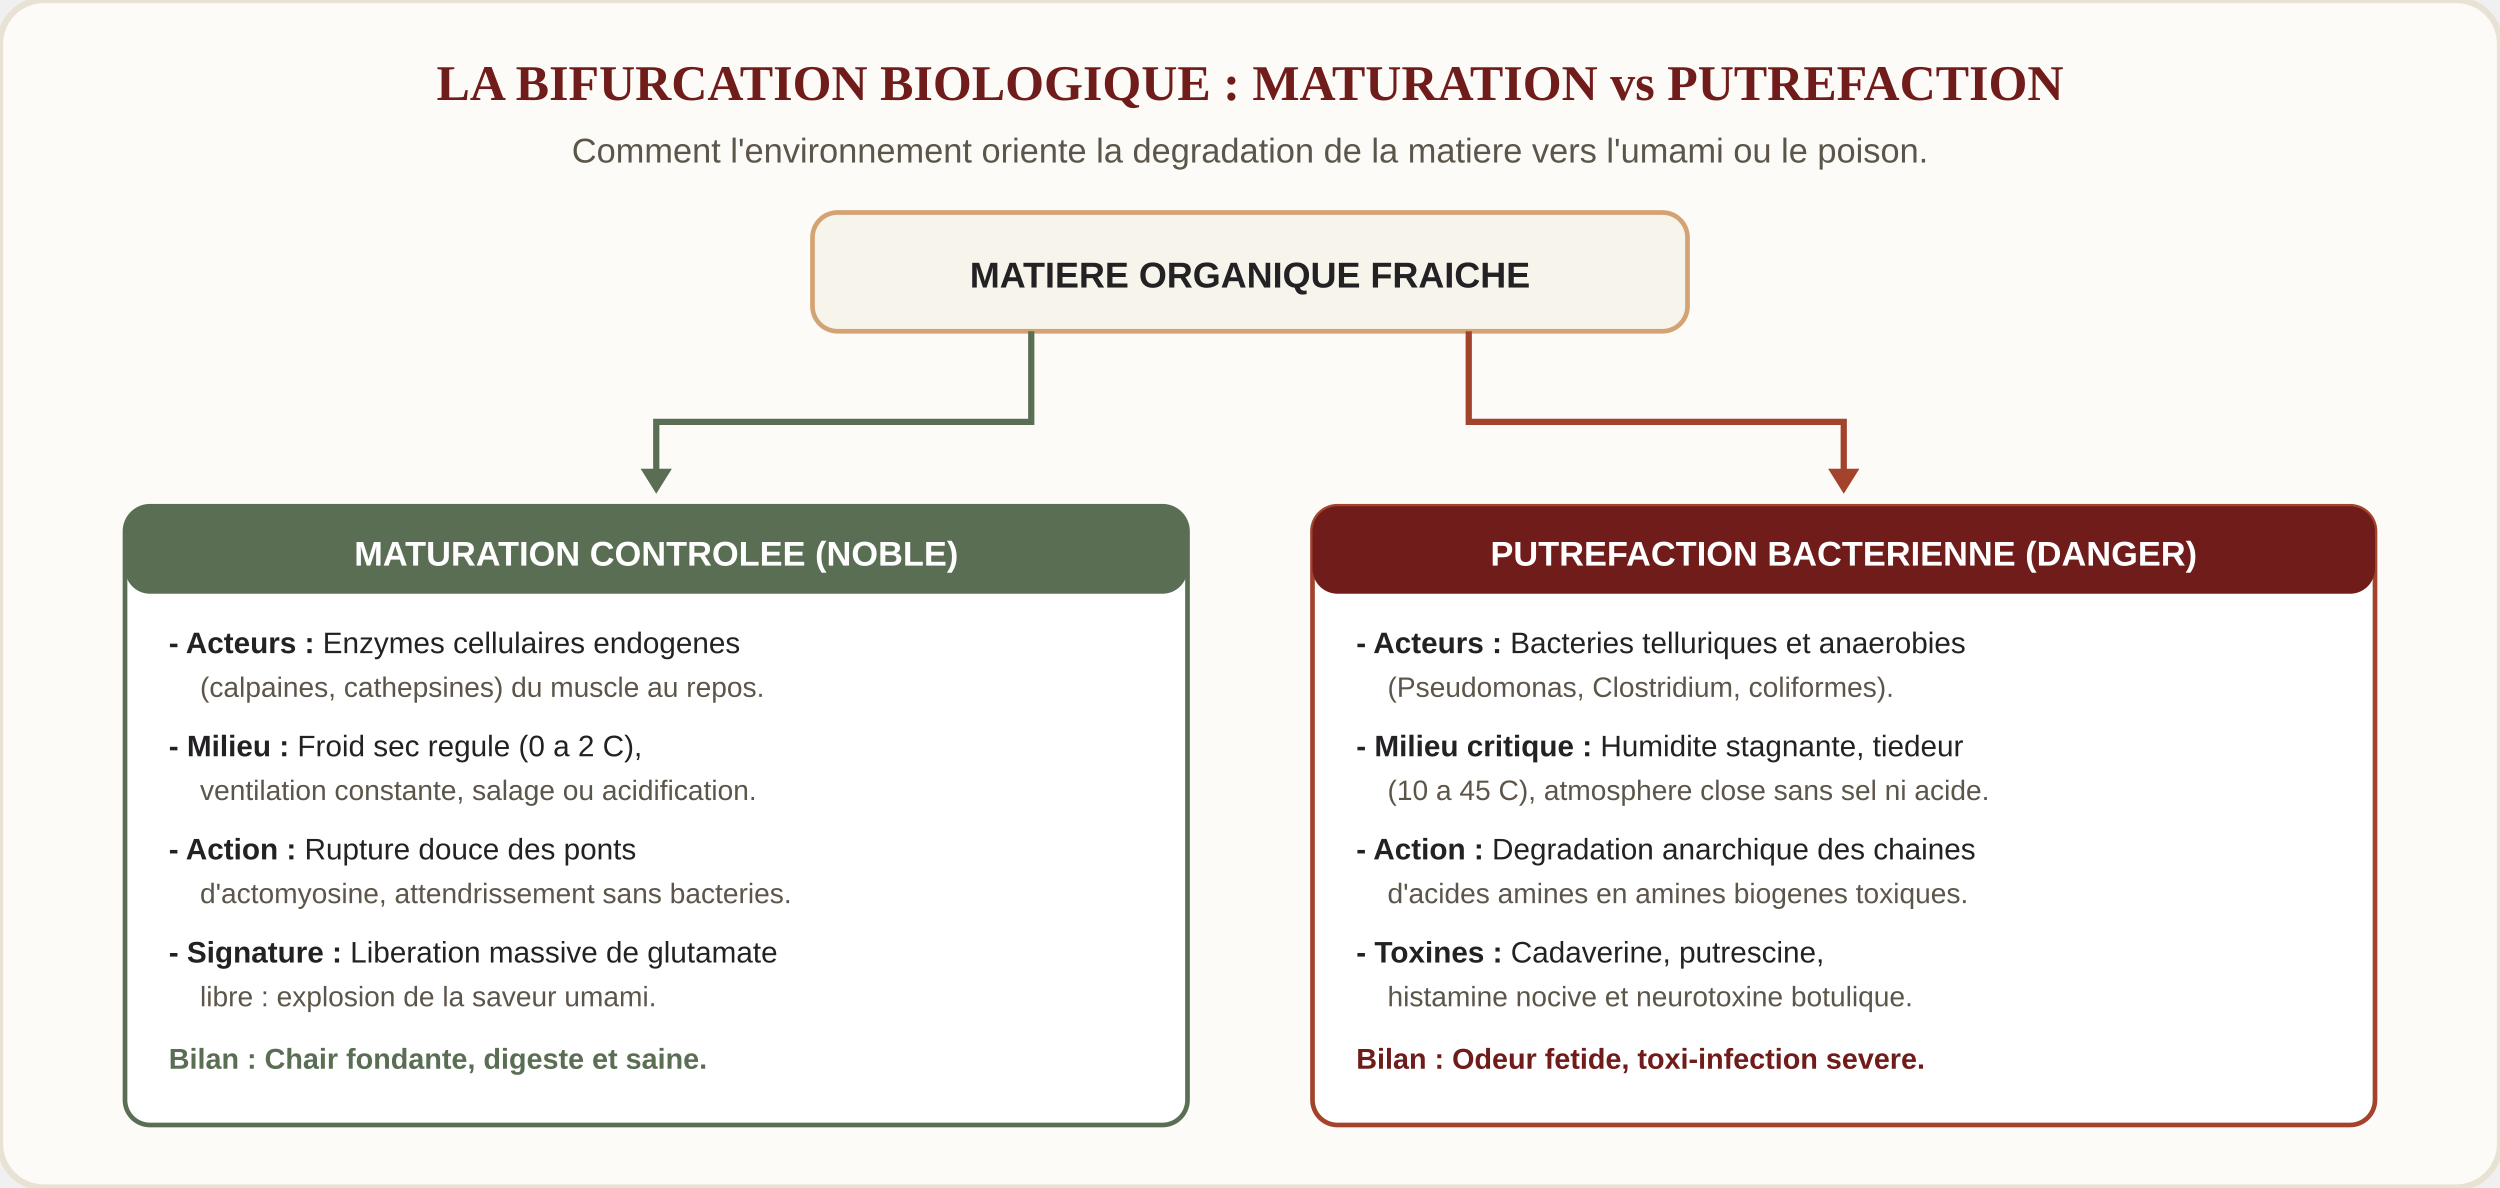
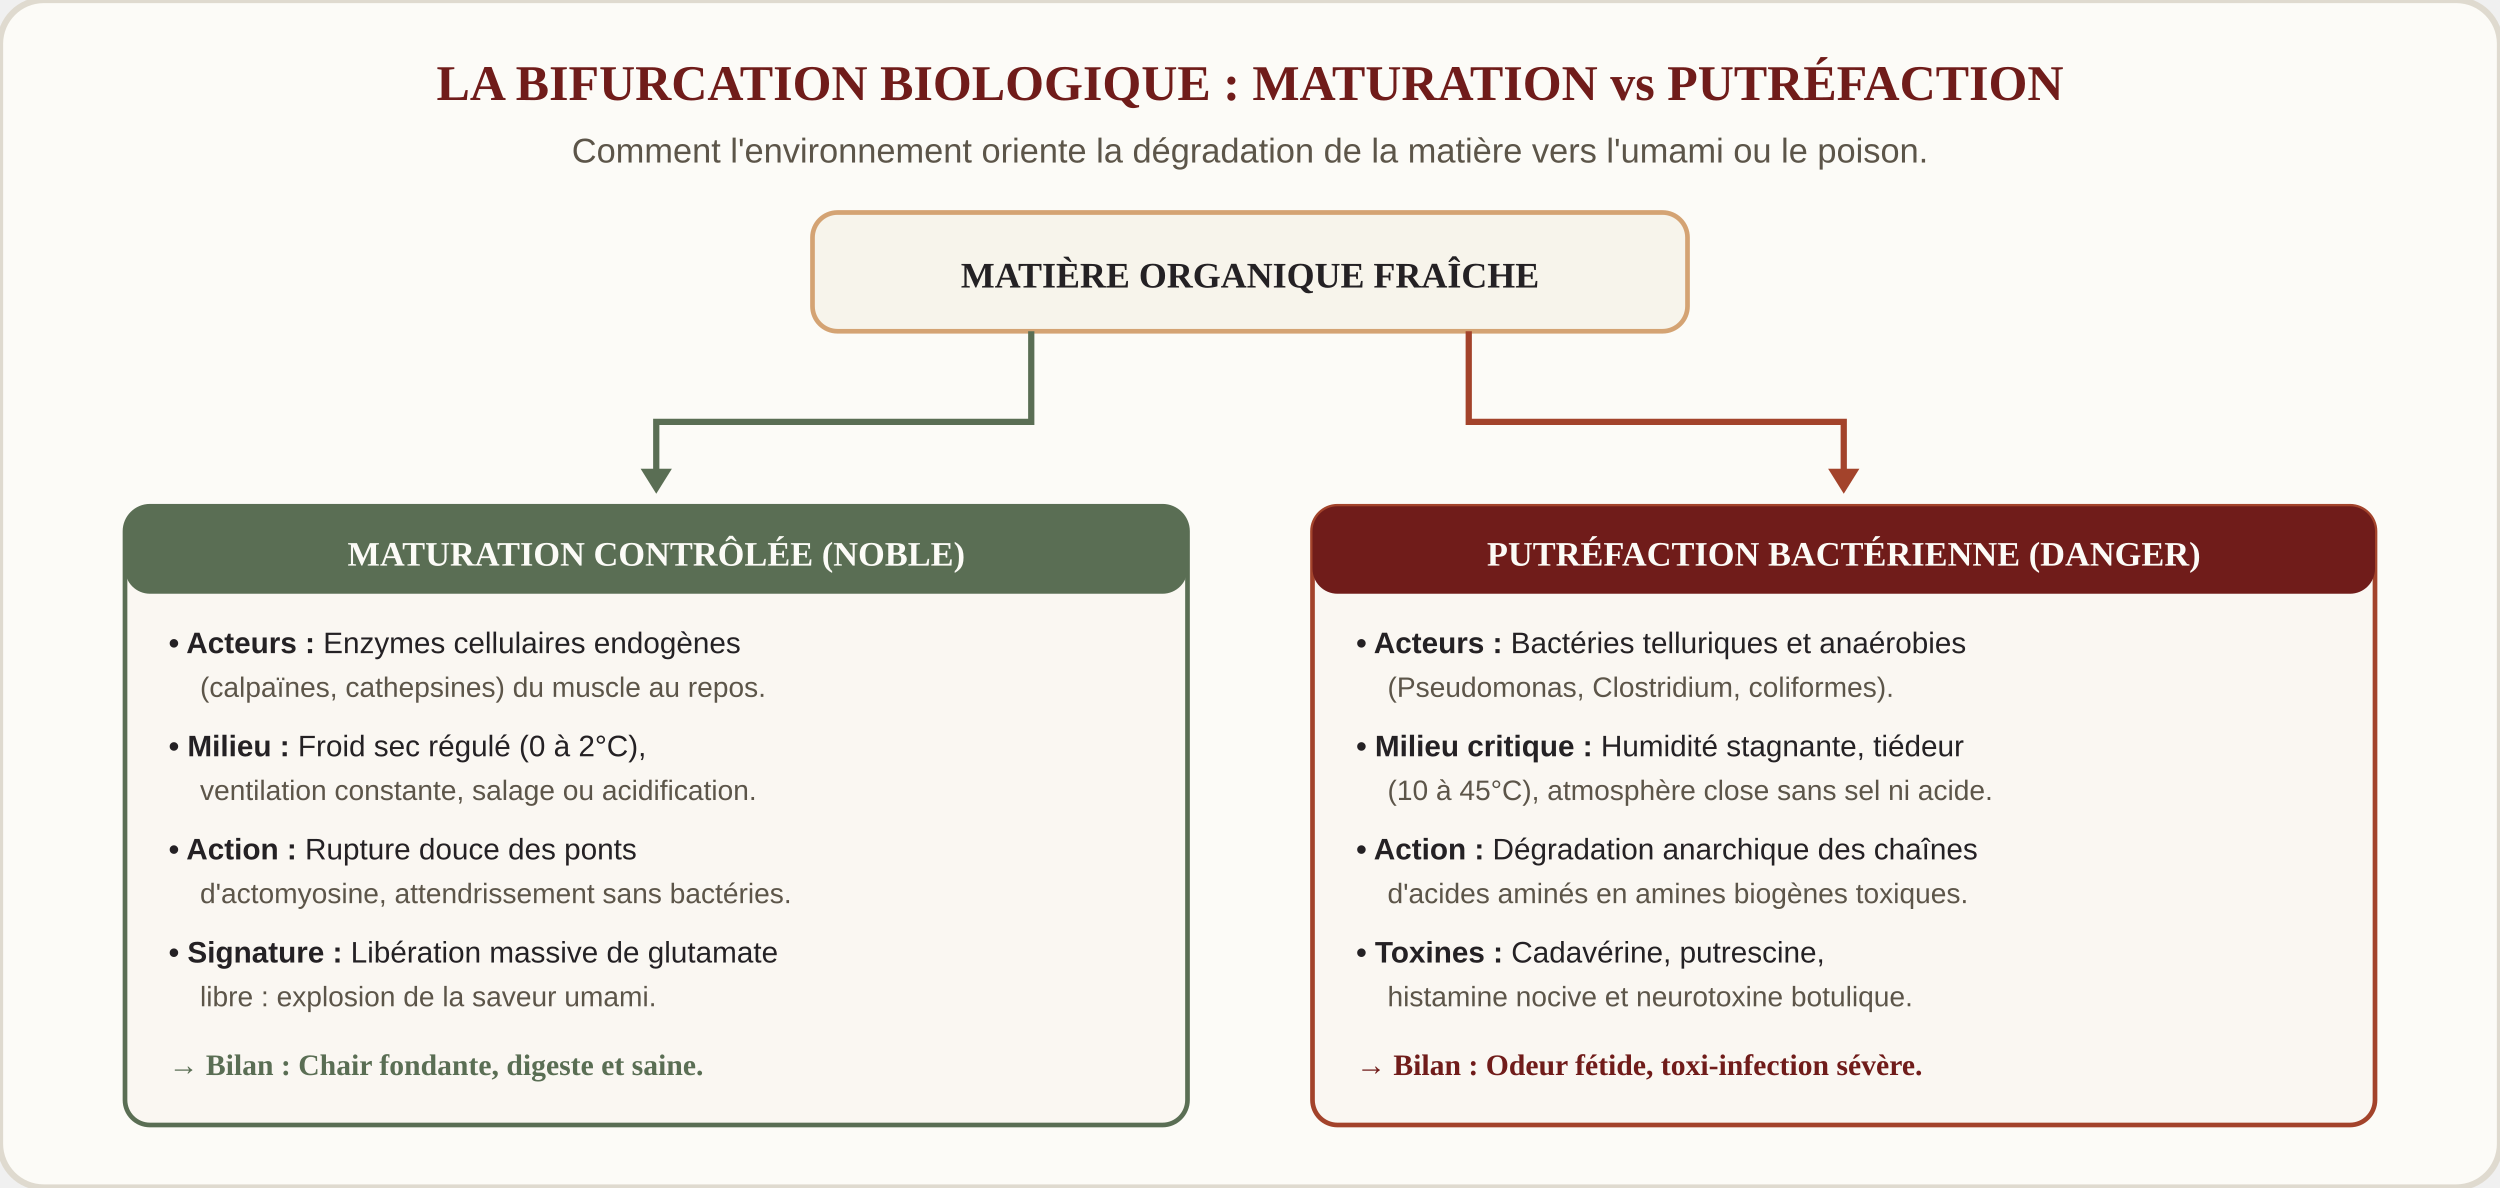
<svg xmlns="http://www.w3.org/2000/svg" viewBox="0 0 800 380" width="100%" height="100%">
-   <rect width="800" height="380" rx="14" fill="#fcfbf7" stroke="#e8e2d5" stroke-width="2" />
-   <text x="400" y="32" font-family="Liberation Serif, Georgia, serif" font-size="16" font-weight="bold" fill="#701c1a" text-anchor="middle">LA BIFURCATION BIOLOGIQUE : MATURATION vs PUTREFACTION</text>
-   <text x="400" y="52" font-family="Liberation Sans, Arial, sans-serif" font-size="11" fill="#5c5549" text-anchor="middle">Comment l'environnement oriente la degradation de la matiere vers l'umami ou le poison.</text>
+   <rect width="800" height="380" rx="14" fill="#fcfbf7" stroke="#dfdacf" stroke-width="2" />
+   <text x="400" y="32" font-family="Liberation Serif, Georgia, serif" font-size="16" font-weight="bold" fill="#701c1a" text-anchor="middle">LA BIFURCATION BIOLOGIQUE : MATURATION vs PUTRÉFACTION</text>
+   <text x="400" y="52" font-family="Liberation Sans, Arial, sans-serif" font-size="11" fill="#5c5549" text-anchor="middle">Comment l'environnement oriente la dégradation de la matière vers l'umami ou le poison.</text>
  <rect x="260" y="68" width="280" height="38" rx="8" fill="#f7f4eb" stroke="#d4a373" stroke-width="1.5" />
-   <text x="400" y="92" font-family="Liberation Sans, Arial, sans-serif" font-size="11.5" font-weight="bold" fill="#242124" text-anchor="middle">MATIERE ORGANIQUE FRAICHE</text>
+   <text x="400" y="92" font-family="Liberation Serif, Georgia, serif" font-size="11.5" font-weight="bold" fill="#242124" text-anchor="middle">MATIÈRE ORGANIQUE FRAÎCHE</text>
  <path d="M 330 106 L 330 135 L 210 135 L 210 152" fill="none" stroke="#5a6e54" stroke-width="2" />
  <polygon points="210,158 205,150 215,150" fill="#5a6e54" />
  <path d="M 470 106 L 470 135 L 590 135 L 590 152" fill="none" stroke="#a3432b" stroke-width="2" />
  <polygon points="590,158 585,150 595,150" fill="#a3432b" />
  <g transform="translate(40, 162)">
-     <rect width="340" height="198" rx="8" fill="#ffffff" stroke="#5a6e54" stroke-width="1.5" />
+     <rect width="340" height="198" rx="8" fill="#faf7f2" stroke="#5a6e54" stroke-width="1.5" />
    <rect x="0" y="0" width="340" height="28" rx="8" fill="#5a6e54" />
-     <text x="170" y="19" font-family="Liberation Sans, Arial, sans-serif" font-size="11" font-weight="bold" fill="#ffffff" text-anchor="middle">MATURATION CONTROLEE (NOBLE)</text>
+     <text x="170" y="19" font-family="Liberation Serif, Georgia, serif" font-size="11" font-weight="bold" fill="#fcfbf7" text-anchor="middle">MATURATION CONTRÔLÉE (NOBLE)</text>
    <text x="14" y="47" font-family="Liberation Sans, Arial, sans-serif" font-size="9.5" fill="#242124">
-       <tspan font-weight="bold">- Acteurs :</tspan> Enzymes cellulaires endogenes</text>
-     <text x="24" y="61" font-family="Liberation Sans, Arial, sans-serif" font-size="9" fill="#5c5549">(calpaines, cathepsines) du muscle au repos.</text>
+       <tspan font-weight="bold">• Acteurs :</tspan> Enzymes cellulaires endogènes</text>
+     <text x="24" y="61" font-family="Liberation Sans, Arial, sans-serif" font-size="9" fill="#5c5549">(calpaïnes, cathepsines) du muscle au repos.</text>
    <text x="14" y="80" font-family="Liberation Sans, Arial, sans-serif" font-size="9.5" fill="#242124">
-       <tspan font-weight="bold">- Milieu :</tspan> Froid sec regule (0 a 2 C),</text>
+       <tspan font-weight="bold">• Milieu :</tspan> Froid sec régulé (0 à 2°C),</text>
    <text x="24" y="94" font-family="Liberation Sans, Arial, sans-serif" font-size="9" fill="#5c5549">ventilation constante, salage ou acidification.</text>
    <text x="14" y="113" font-family="Liberation Sans, Arial, sans-serif" font-size="9.5" fill="#242124">
-       <tspan font-weight="bold">- Action :</tspan> Rupture douce des ponts</text>
-     <text x="24" y="127" font-family="Liberation Sans, Arial, sans-serif" font-size="9" fill="#5c5549">d'actomyosine, attendrissement sans bacteries.</text>
+       <tspan font-weight="bold">• Action :</tspan> Rupture douce des ponts</text>
+     <text x="24" y="127" font-family="Liberation Sans, Arial, sans-serif" font-size="9" fill="#5c5549">d'actomyosine, attendrissement sans bactéries.</text>
    <text x="14" y="146" font-family="Liberation Sans, Arial, sans-serif" font-size="9.5" fill="#242124">
-       <tspan font-weight="bold">- Signature :</tspan> Liberation massive de glutamate</text>
+       <tspan font-weight="bold">• Signature :</tspan> Libération massive de glutamate</text>
    <text x="24" y="160" font-family="Liberation Sans, Arial, sans-serif" font-size="9" fill="#5c5549">libre : explosion de la saveur umami.</text>
-     <text x="14" y="180" font-family="Liberation Sans, Arial, sans-serif" font-size="9.2" font-weight="bold" fill="#5a6e54">Bilan : Chair fondante, digeste et saine.</text>
+     <text x="14" y="182" font-family="Liberation Serif, Georgia, serif" font-size="9.5" font-weight="bold" fill="#5a6e54">→ Bilan : Chair fondante, digeste et saine.</text>
  </g>
  <g transform="translate(420, 162)">
-     <rect width="340" height="198" rx="8" fill="#ffffff" stroke="#a3432b" stroke-width="1.5" />
+     <rect width="340" height="198" rx="8" fill="#faf7f2" stroke="#a3432b" stroke-width="1.5" />
    <rect x="0" y="0" width="340" height="28" rx="8" fill="#701c1a" />
-     <text x="170" y="19" font-family="Liberation Sans, Arial, sans-serif" font-size="11" font-weight="bold" fill="#ffffff" text-anchor="middle">PUTREFACTION BACTERIENNE (DANGER)</text>
+     <text x="170" y="19" font-family="Liberation Serif, Georgia, serif" font-size="11" font-weight="bold" fill="#fcfbf7" text-anchor="middle">PUTRÉFACTION BACTÉRIENNE (DANGER)</text>
    <text x="14" y="47" font-family="Liberation Sans, Arial, sans-serif" font-size="9.5" fill="#242124">
-       <tspan font-weight="bold">- Acteurs :</tspan> Bacteries telluriques et anaerobies</text>
+       <tspan font-weight="bold">• Acteurs :</tspan> Bactéries telluriques et anaérobies</text>
    <text x="24" y="61" font-family="Liberation Sans, Arial, sans-serif" font-size="9" fill="#5c5549">(Pseudomonas, Clostridium, coliformes).</text>
    <text x="14" y="80" font-family="Liberation Sans, Arial, sans-serif" font-size="9.5" fill="#242124">
-       <tspan font-weight="bold">- Milieu critique :</tspan> Humidite stagnante, tiedeur</text>
-     <text x="24" y="94" font-family="Liberation Sans, Arial, sans-serif" font-size="9" fill="#5c5549">(10 a 45 C), atmosphere close sans sel ni acide.</text>
+       <tspan font-weight="bold">• Milieu critique :</tspan> Humidité stagnante, tiédeur</text>
+     <text x="24" y="94" font-family="Liberation Sans, Arial, sans-serif" font-size="9" fill="#5c5549">(10 à 45°C), atmosphère close sans sel ni acide.</text>
    <text x="14" y="113" font-family="Liberation Sans, Arial, sans-serif" font-size="9.5" fill="#242124">
-       <tspan font-weight="bold">- Action :</tspan> Degradation anarchique des chaines</text>
-     <text x="24" y="127" font-family="Liberation Sans, Arial, sans-serif" font-size="9" fill="#5c5549">d'acides amines en amines biogenes toxiques.</text>
+       <tspan font-weight="bold">• Action :</tspan> Dégradation anarchique des chaînes</text>
+     <text x="24" y="127" font-family="Liberation Sans, Arial, sans-serif" font-size="9" fill="#5c5549">d'acides aminés en amines biogènes toxiques.</text>
    <text x="14" y="146" font-family="Liberation Sans, Arial, sans-serif" font-size="9.5" fill="#242124">
-       <tspan font-weight="bold">- Toxines :</tspan> Cadaverine, putrescine,</text>
+       <tspan font-weight="bold">• Toxines :</tspan> Cadavérine, putrescine,</text>
    <text x="24" y="160" font-family="Liberation Sans, Arial, sans-serif" font-size="9" fill="#5c5549">histamine nocive et neurotoxine botulique.</text>
-     <text x="14" y="180" font-family="Liberation Sans, Arial, sans-serif" font-size="9.2" font-weight="bold" fill="#701c1a">Bilan : Odeur fetide, toxi-infection severe.</text>
+     <text x="14" y="182" font-family="Liberation Serif, Georgia, serif" font-size="9.5" font-weight="bold" fill="#701c1a">→ Bilan : Odeur fétide, toxi-infection sévère.</text>
  </g>
</svg>
